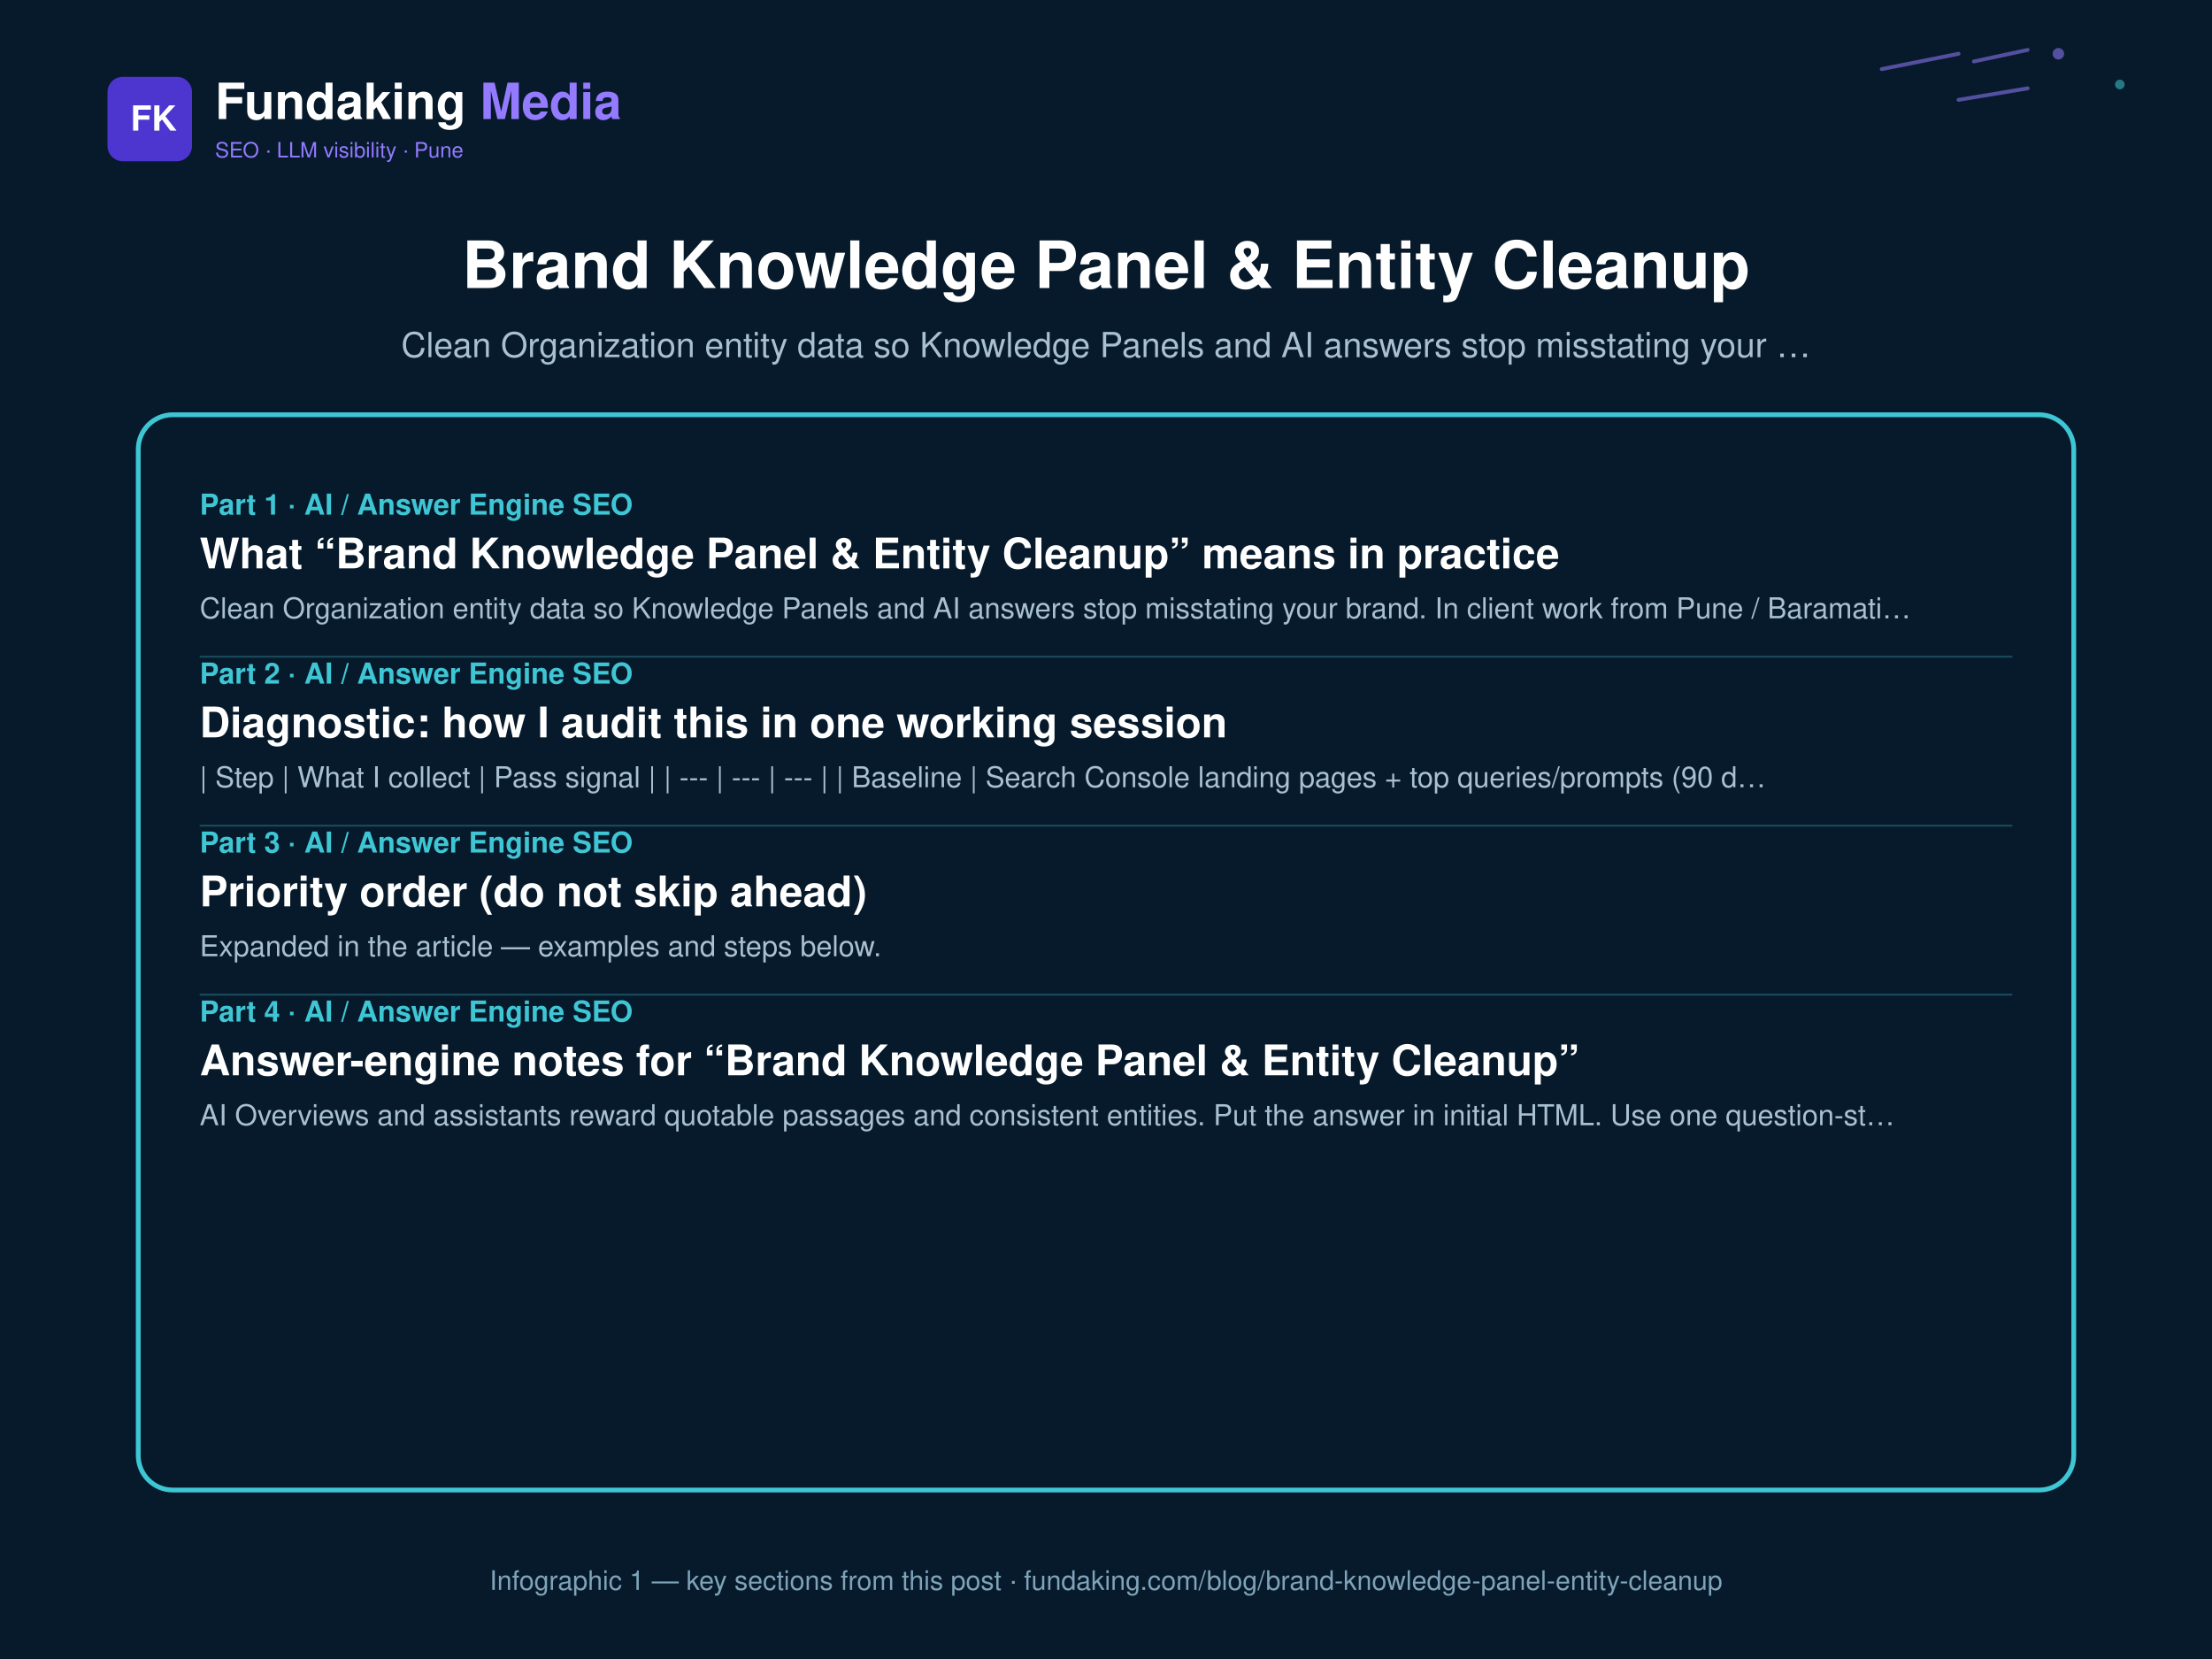
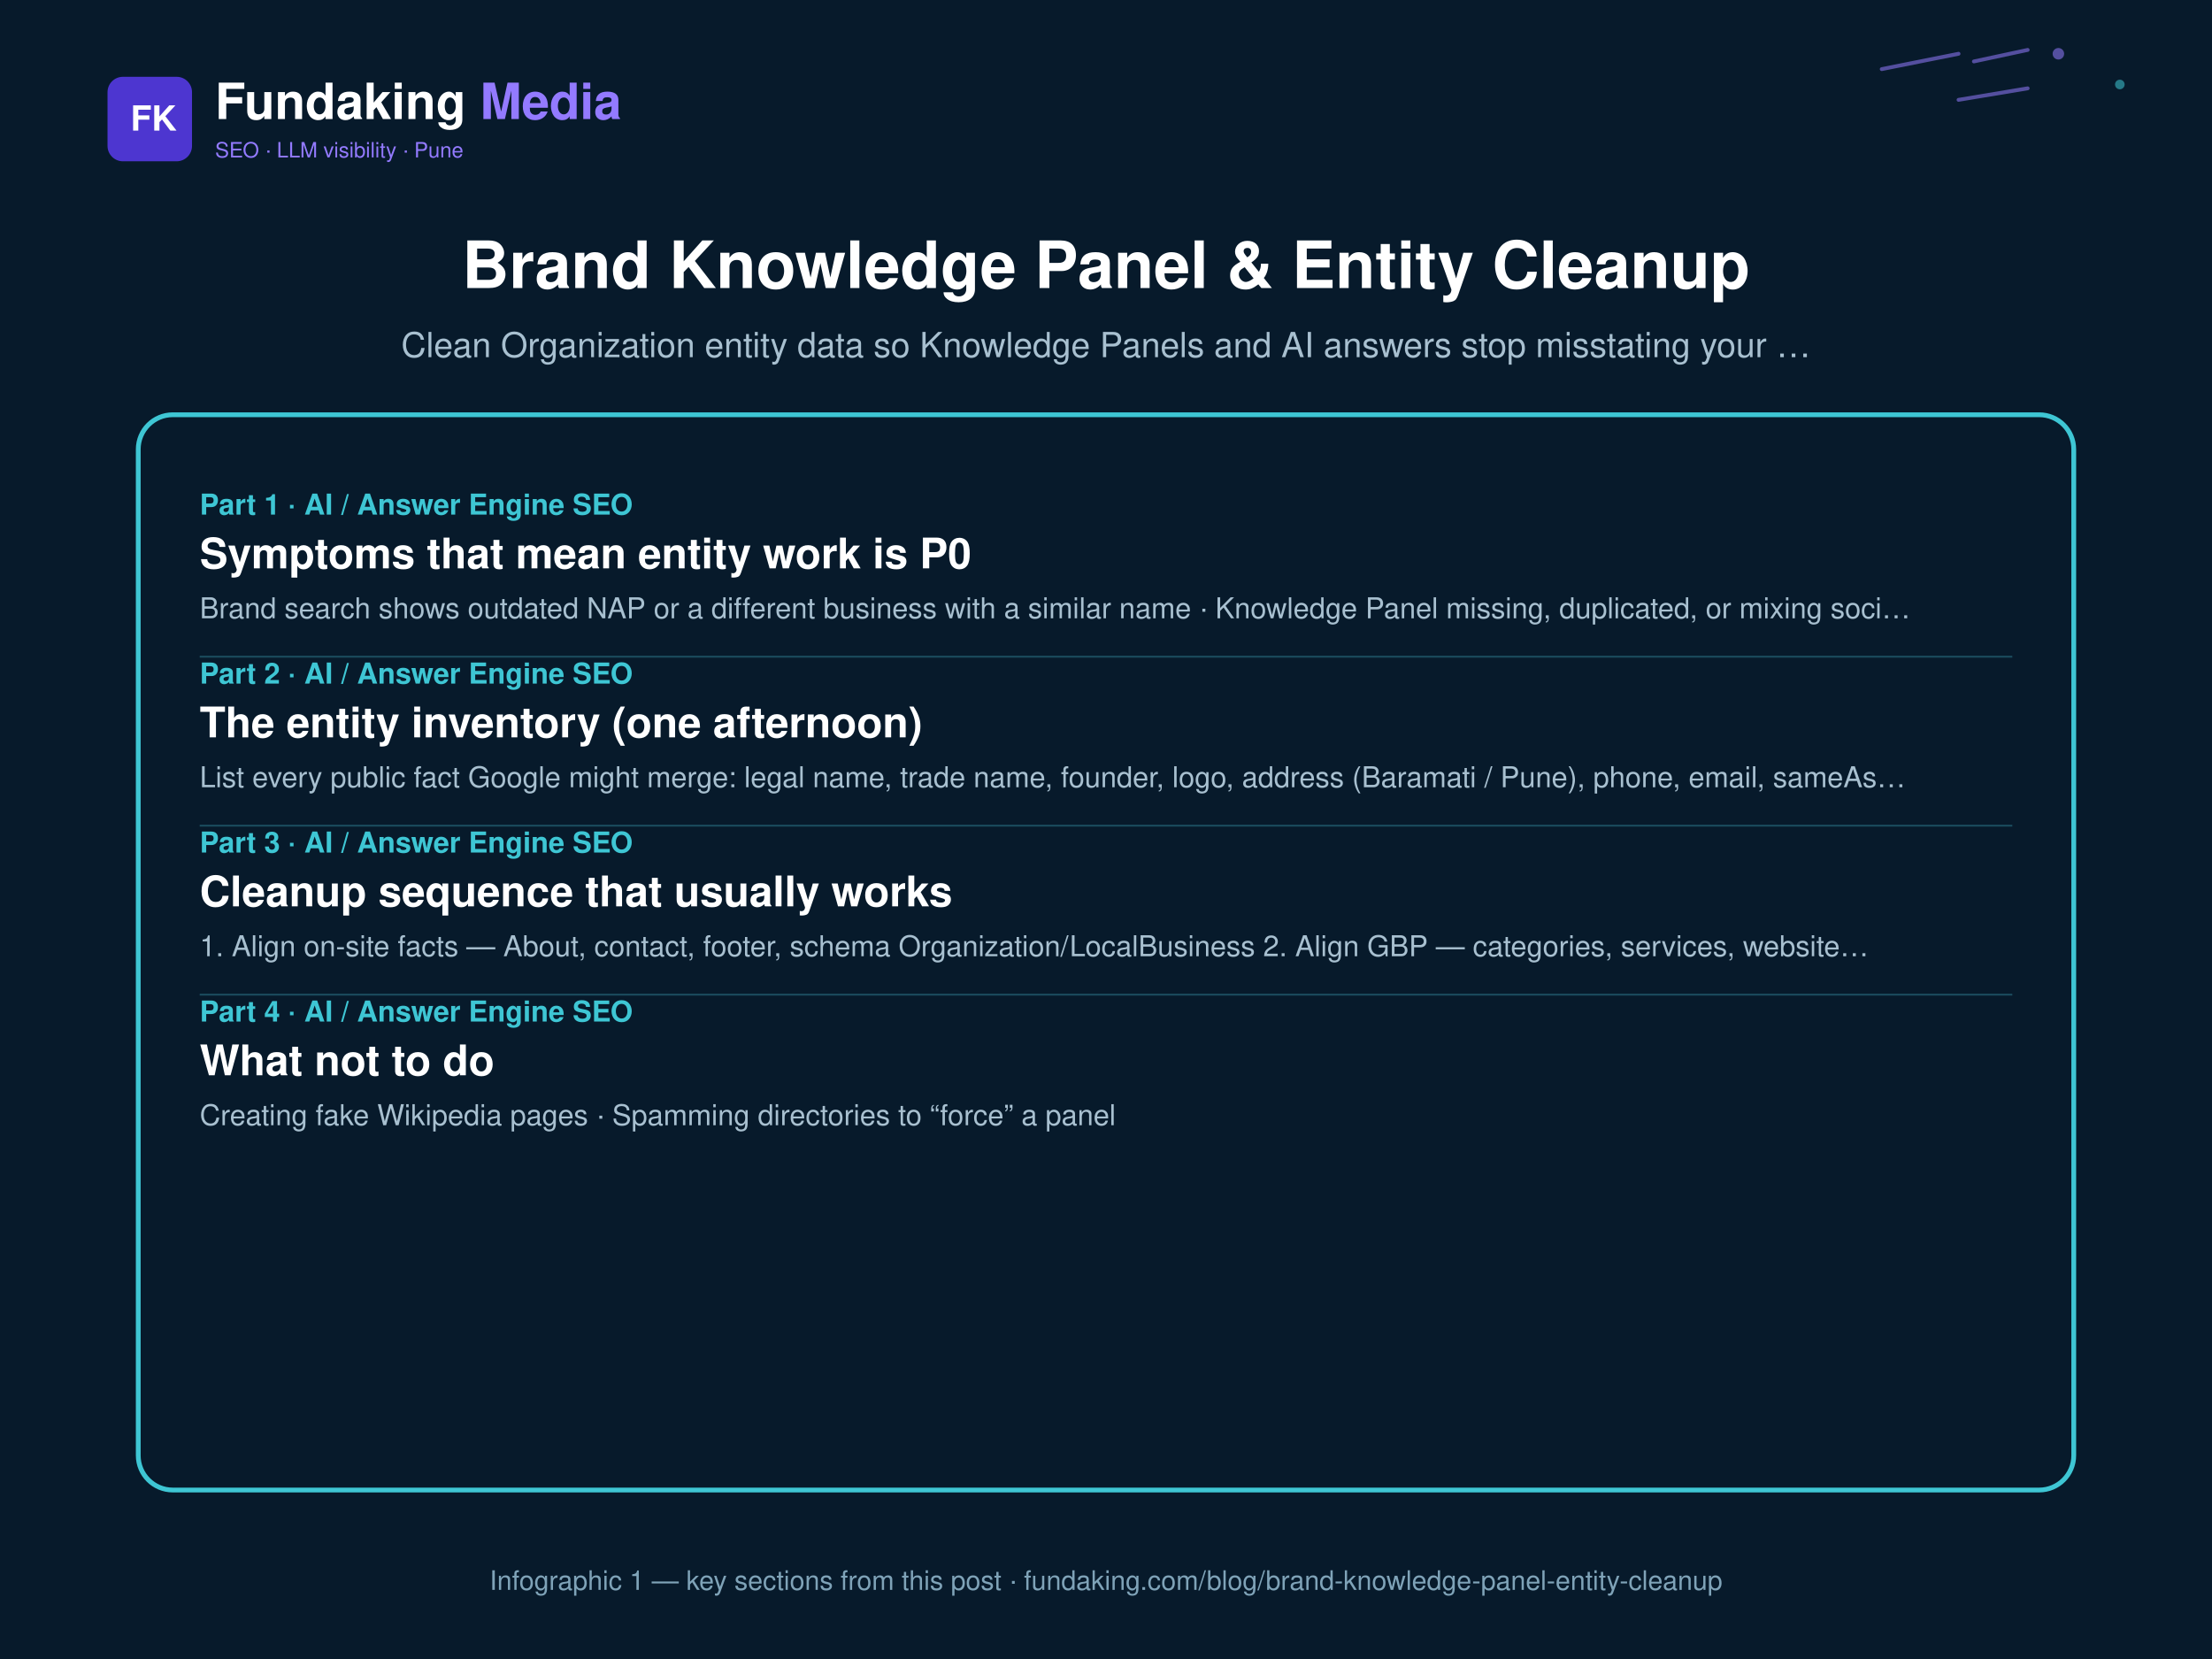
<svg xmlns="http://www.w3.org/2000/svg" viewBox="0 0 1152 864" width="1152" height="864" role="img">
  <rect width="1152" height="864" fill="#071A2B" />
  <g fill="none" stroke="#937AFF" stroke-width="2" opacity="0.55" stroke-linecap="round">
    <path d="M980 36 l40 -8 m8 4 l28 -6" />
    <path d="M1020 52 l36 -6" />
    <circle cx="1072" cy="28" r="3" fill="#937AFF" stroke="none" />
    <circle cx="1104" cy="44" r="2.5" fill="#3EC6D4" stroke="none" />
  </g>
  <rect x="56" y="40" width="44" height="44" rx="8" fill="#4D36D0" />
  <text x="68" y="68" fill="#FFFFFF" font-family="Segoe UI, Helvetica, Arial, sans-serif" font-size="18" font-weight="800">FK</text>
  <text x="112" y="62" fill="#FFFFFF" font-family="Segoe UI, Helvetica, Arial, sans-serif" font-size="26" font-weight="800">Fundaking <tspan fill="#937AFF">Media</tspan>
  </text>
  <text x="112" y="82" fill="#937AFF" font-family="Segoe UI, Helvetica, Arial, sans-serif" font-size="11">SEO · LLM visibility · Pune</text>
  <text x="576" y="150" text-anchor="middle" fill="#FFFFFF" font-family="Segoe UI, Helvetica, Arial, sans-serif" font-size="34" font-weight="800">Brand Knowledge Panel &amp; Entity Cleanup</text>
  <text x="576" y="186" text-anchor="middle" fill="#A8C0D0" font-family="Segoe UI, Helvetica, Arial, sans-serif" font-size="18">Clean Organization entity data so Knowledge Panels and AI answers stop misstating your …</text>
  <rect x="72" y="216" width="1008" height="560" rx="18" fill="none" stroke="#3EC6D4" stroke-width="2.5" />
  <g font-family="Segoe UI, Helvetica, Arial, sans-serif">
    <text x="104" y="268" fill="#3EC6D4" font-size="15" font-weight="700">Part 1 · AI / Answer Engine SEO</text>
-     <text x="104" y="296" fill="#FFFFFF" font-size="22" font-weight="700">What “Brand Knowledge Panel &amp; Entity Cleanup” means in practice</text>
-     <text x="104" y="322" fill="#A8C0D0" font-size="15">Clean Organization entity data so Knowledge Panels and AI answers stop misstating your brand. In client work from Pune / Baramati…</text>
+     <text x="104" y="296" fill="#FFFFFF" font-size="22" font-weight="700">Symptoms that mean entity work is P0</text>
+     <text x="104" y="322" fill="#A8C0D0" font-size="15">Brand search shows outdated NAP or a different business with a similar name · Knowledge Panel missing, duplicated, or mixing soci…</text>
    <line x1="104" y1="342" x2="1048" y2="342" stroke="#1A4A5C" stroke-width="1" />
    <text x="104" y="356" fill="#3EC6D4" font-size="15" font-weight="700">Part 2 · AI / Answer Engine SEO</text>
-     <text x="104" y="384" fill="#FFFFFF" font-size="22" font-weight="700">Diagnostic: how I audit this in one working session</text>
-     <text x="104" y="410" fill="#A8C0D0" font-size="15">| Step | What I collect | Pass signal | | --- | --- | --- | | Baseline | Search Console landing pages + top queries/prompts (90 d…</text>
+     <text x="104" y="384" fill="#FFFFFF" font-size="22" font-weight="700">The entity inventory (one afternoon)</text>
+     <text x="104" y="410" fill="#A8C0D0" font-size="15">List every public fact Google might merge: legal name, trade name, founder, logo, address (Baramati / Pune), phone, email, sameAs…</text>
    <line x1="104" y1="430" x2="1048" y2="430" stroke="#1A4A5C" stroke-width="1" />
    <text x="104" y="444" fill="#3EC6D4" font-size="15" font-weight="700">Part 3 · AI / Answer Engine SEO</text>
-     <text x="104" y="472" fill="#FFFFFF" font-size="22" font-weight="700">Priority order (do not skip ahead)</text>
-     <text x="104" y="498" fill="#A8C0D0" font-size="15">Expanded in the article — examples and steps below.</text>
+     <text x="104" y="472" fill="#FFFFFF" font-size="22" font-weight="700">Cleanup sequence that usually works</text>
+     <text x="104" y="498" fill="#A8C0D0" font-size="15">1. Align on-site facts — About, contact, footer, schema Organization/LocalBusiness   2. Align GBP — categories, services, website…</text>
    <line x1="104" y1="518" x2="1048" y2="518" stroke="#1A4A5C" stroke-width="1" />
    <text x="104" y="532" fill="#3EC6D4" font-size="15" font-weight="700">Part 4 · AI / Answer Engine SEO</text>
-     <text x="104" y="560" fill="#FFFFFF" font-size="22" font-weight="700">Answer-engine notes for “Brand Knowledge Panel &amp; Entity Cleanup”</text>
-     <text x="104" y="586" fill="#A8C0D0" font-size="15">AI Overviews and assistants reward quotable passages and consistent entities. Put the answer in initial HTML. Use one question-st…</text>
+     <text x="104" y="560" fill="#FFFFFF" font-size="22" font-weight="700">What not to do</text>
+     <text x="104" y="586" fill="#A8C0D0" font-size="15">Creating fake Wikipedia pages · Spamming directories to “force” a panel</text>
  </g>
  <text x="576" y="828" text-anchor="middle" fill="#7FA3B8" font-family="Segoe UI, Helvetica, Arial, sans-serif" font-size="14">Infographic 1 — key sections from this post · fundaking.com/blog/brand-knowledge-panel-entity-cleanup</text>
</svg>
